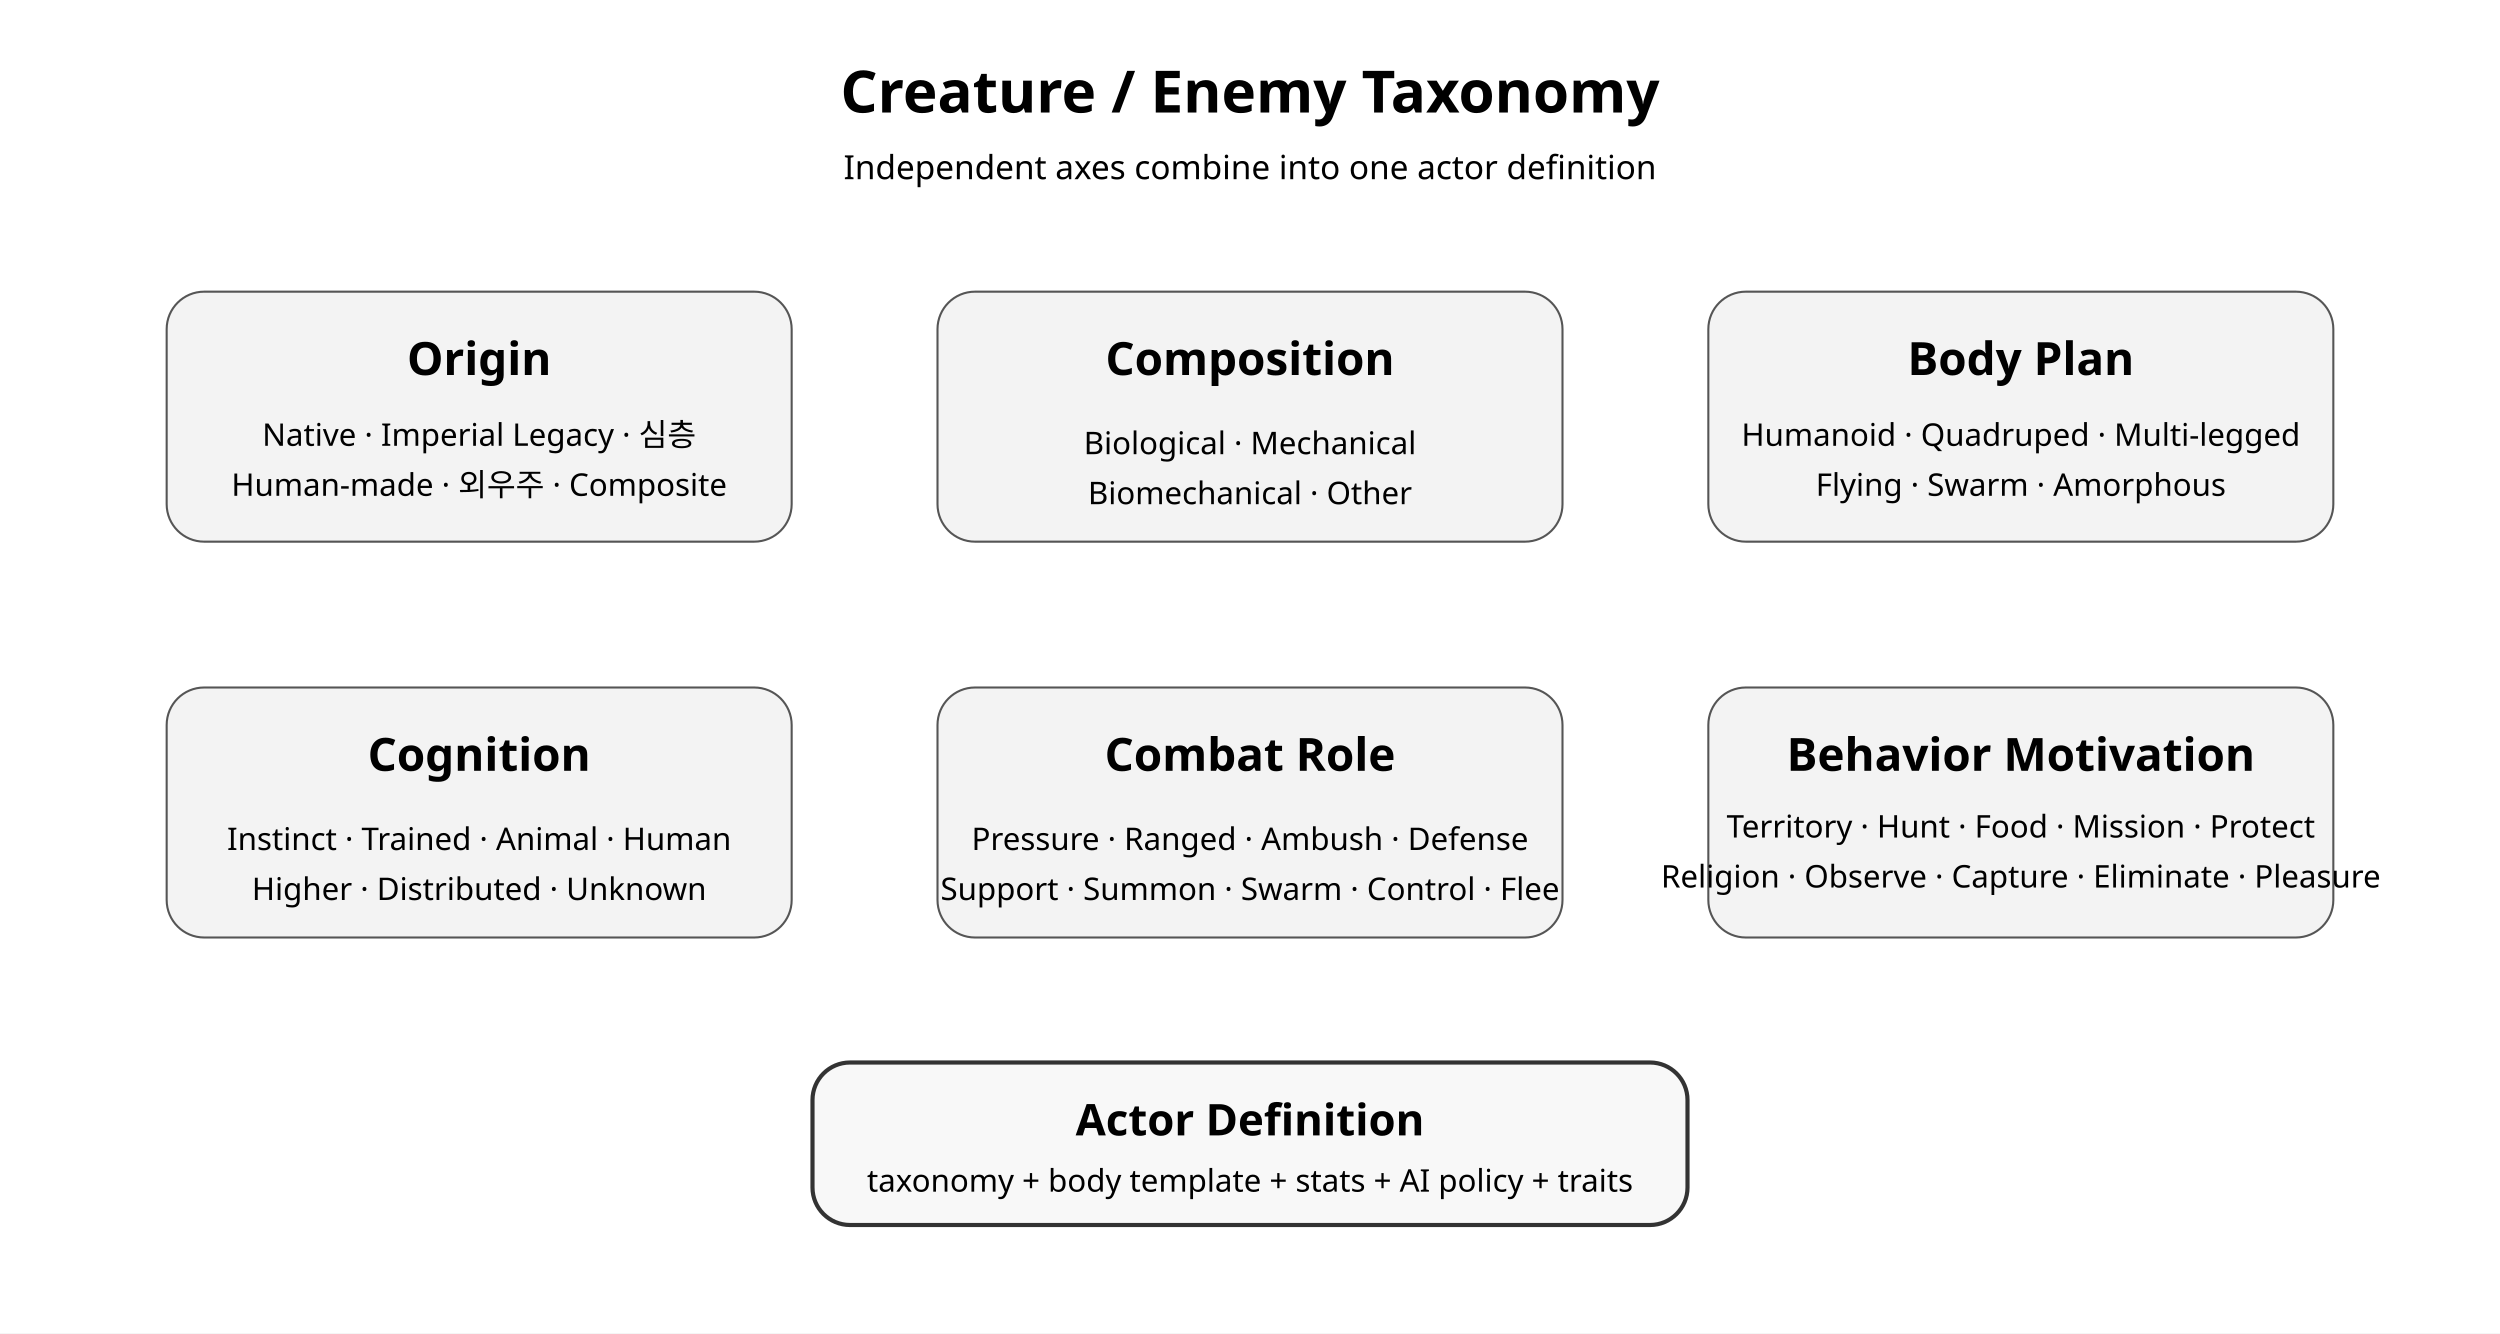
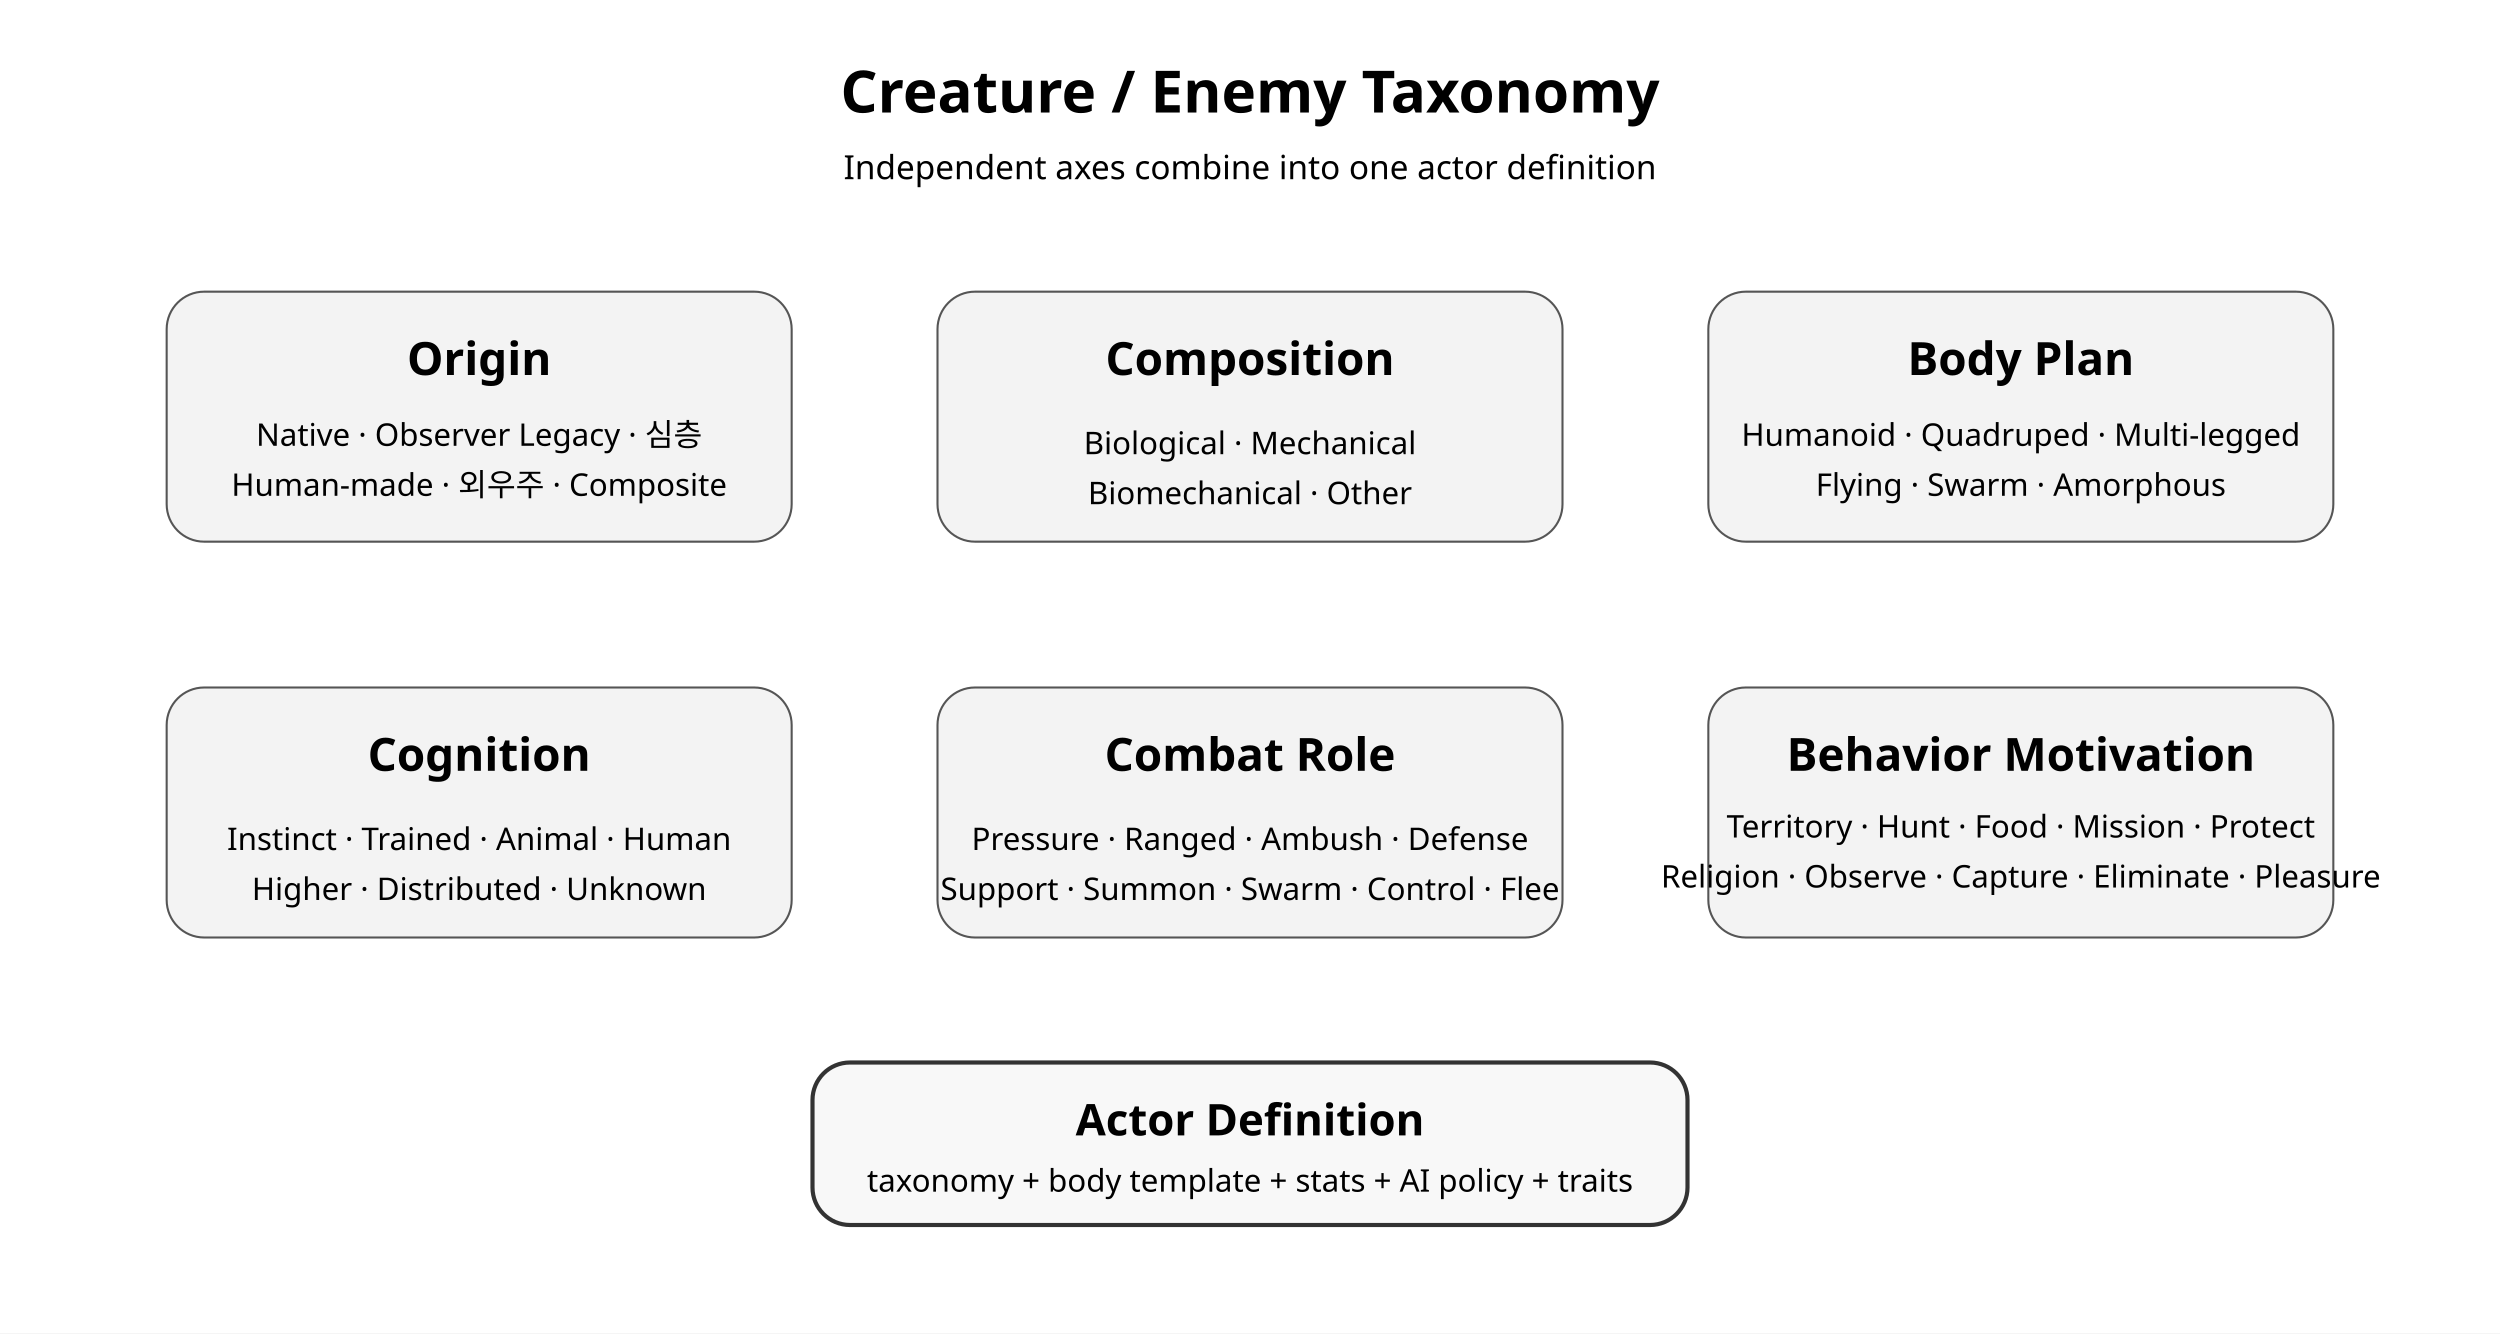
<svg xmlns="http://www.w3.org/2000/svg" width="1200" height="640" viewBox="0 0 1200 640">
  <rect x="0" y="0" width="1200" height="640" fill="#ffffff" />
  <text x="600" y="54" text-anchor="middle" font-family="sans-serif" font-size="28" font-weight="700">Creature / Enemy Taxonomy</text>
  <text x="600" y="86" text-anchor="middle" font-family="sans-serif" font-size="16">Independent axes combine into one actor definition</text>
  <g font-family="sans-serif">
    <rect x="80" y="140" width="300" height="120" rx="18" fill="#f3f3f3" stroke="#555" />
    <text x="230" y="180" text-anchor="middle" font-size="22" font-weight="700">Origin</text>
-     <text x="230" y="214" text-anchor="middle" font-size="15">Native · Imperial Legacy · 심층</text>
+     <text x="230" y="214" text-anchor="middle" font-size="15">Native · Observer Legacy · 심층</text>
    <text x="230" y="238" text-anchor="middle" font-size="15">Human-made · 외우주 · Composite</text>
    <rect x="450" y="140" width="300" height="120" rx="18" fill="#f3f3f3" stroke="#555" />
    <text x="600" y="180" text-anchor="middle" font-size="22" font-weight="700">Composition</text>
    <text x="600" y="218" text-anchor="middle" font-size="15">Biological · Mechanical</text>
    <text x="600" y="242" text-anchor="middle" font-size="15">Biomechanical · Other</text>
    <rect x="820" y="140" width="300" height="120" rx="18" fill="#f3f3f3" stroke="#555" />
    <text x="970" y="180" text-anchor="middle" font-size="22" font-weight="700">Body Plan</text>
    <text x="970" y="214" text-anchor="middle" font-size="15">Humanoid · Quadruped · Multi-legged</text>
    <text x="970" y="238" text-anchor="middle" font-size="15">Flying · Swarm · Amorphous</text>
    <rect x="80" y="330" width="300" height="120" rx="18" fill="#f3f3f3" stroke="#555" />
    <text x="230" y="370" text-anchor="middle" font-size="22" font-weight="700">Cognition</text>
    <text x="230" y="408" text-anchor="middle" font-size="15">Instinct · Trained · Animal · Human</text>
    <text x="230" y="432" text-anchor="middle" font-size="15">Higher · Distributed · Unknown</text>
    <rect x="450" y="330" width="300" height="120" rx="18" fill="#f3f3f3" stroke="#555" />
    <text x="600" y="370" text-anchor="middle" font-size="22" font-weight="700">Combat Role</text>
    <text x="600" y="408" text-anchor="middle" font-size="15">Pressure · Ranged · Ambush · Defense</text>
    <text x="600" y="432" text-anchor="middle" font-size="15">Support · Summon · Swarm · Control · Flee</text>
    <rect x="820" y="330" width="300" height="120" rx="18" fill="#f3f3f3" stroke="#555" />
    <text x="970" y="370" text-anchor="middle" font-size="22" font-weight="700">Behavior Motivation</text>
    <text x="970" y="402" text-anchor="middle" font-size="15">Territory · Hunt · Food · Mission · Protect</text>
    <text x="970" y="426" text-anchor="middle" font-size="15">Religion · Observe · Capture · Eliminate · Pleasure</text>
    <rect x="390" y="510" width="420" height="78" rx="18" fill="#f8f8f8" stroke="#333" stroke-width="2" />
    <text x="600" y="545" text-anchor="middle" font-size="21" font-weight="700">Actor Definition</text>
    <text x="600" y="572" text-anchor="middle" font-size="15">taxonomy + body template + stats + AI policy + traits</text>
  </g>
</svg>
